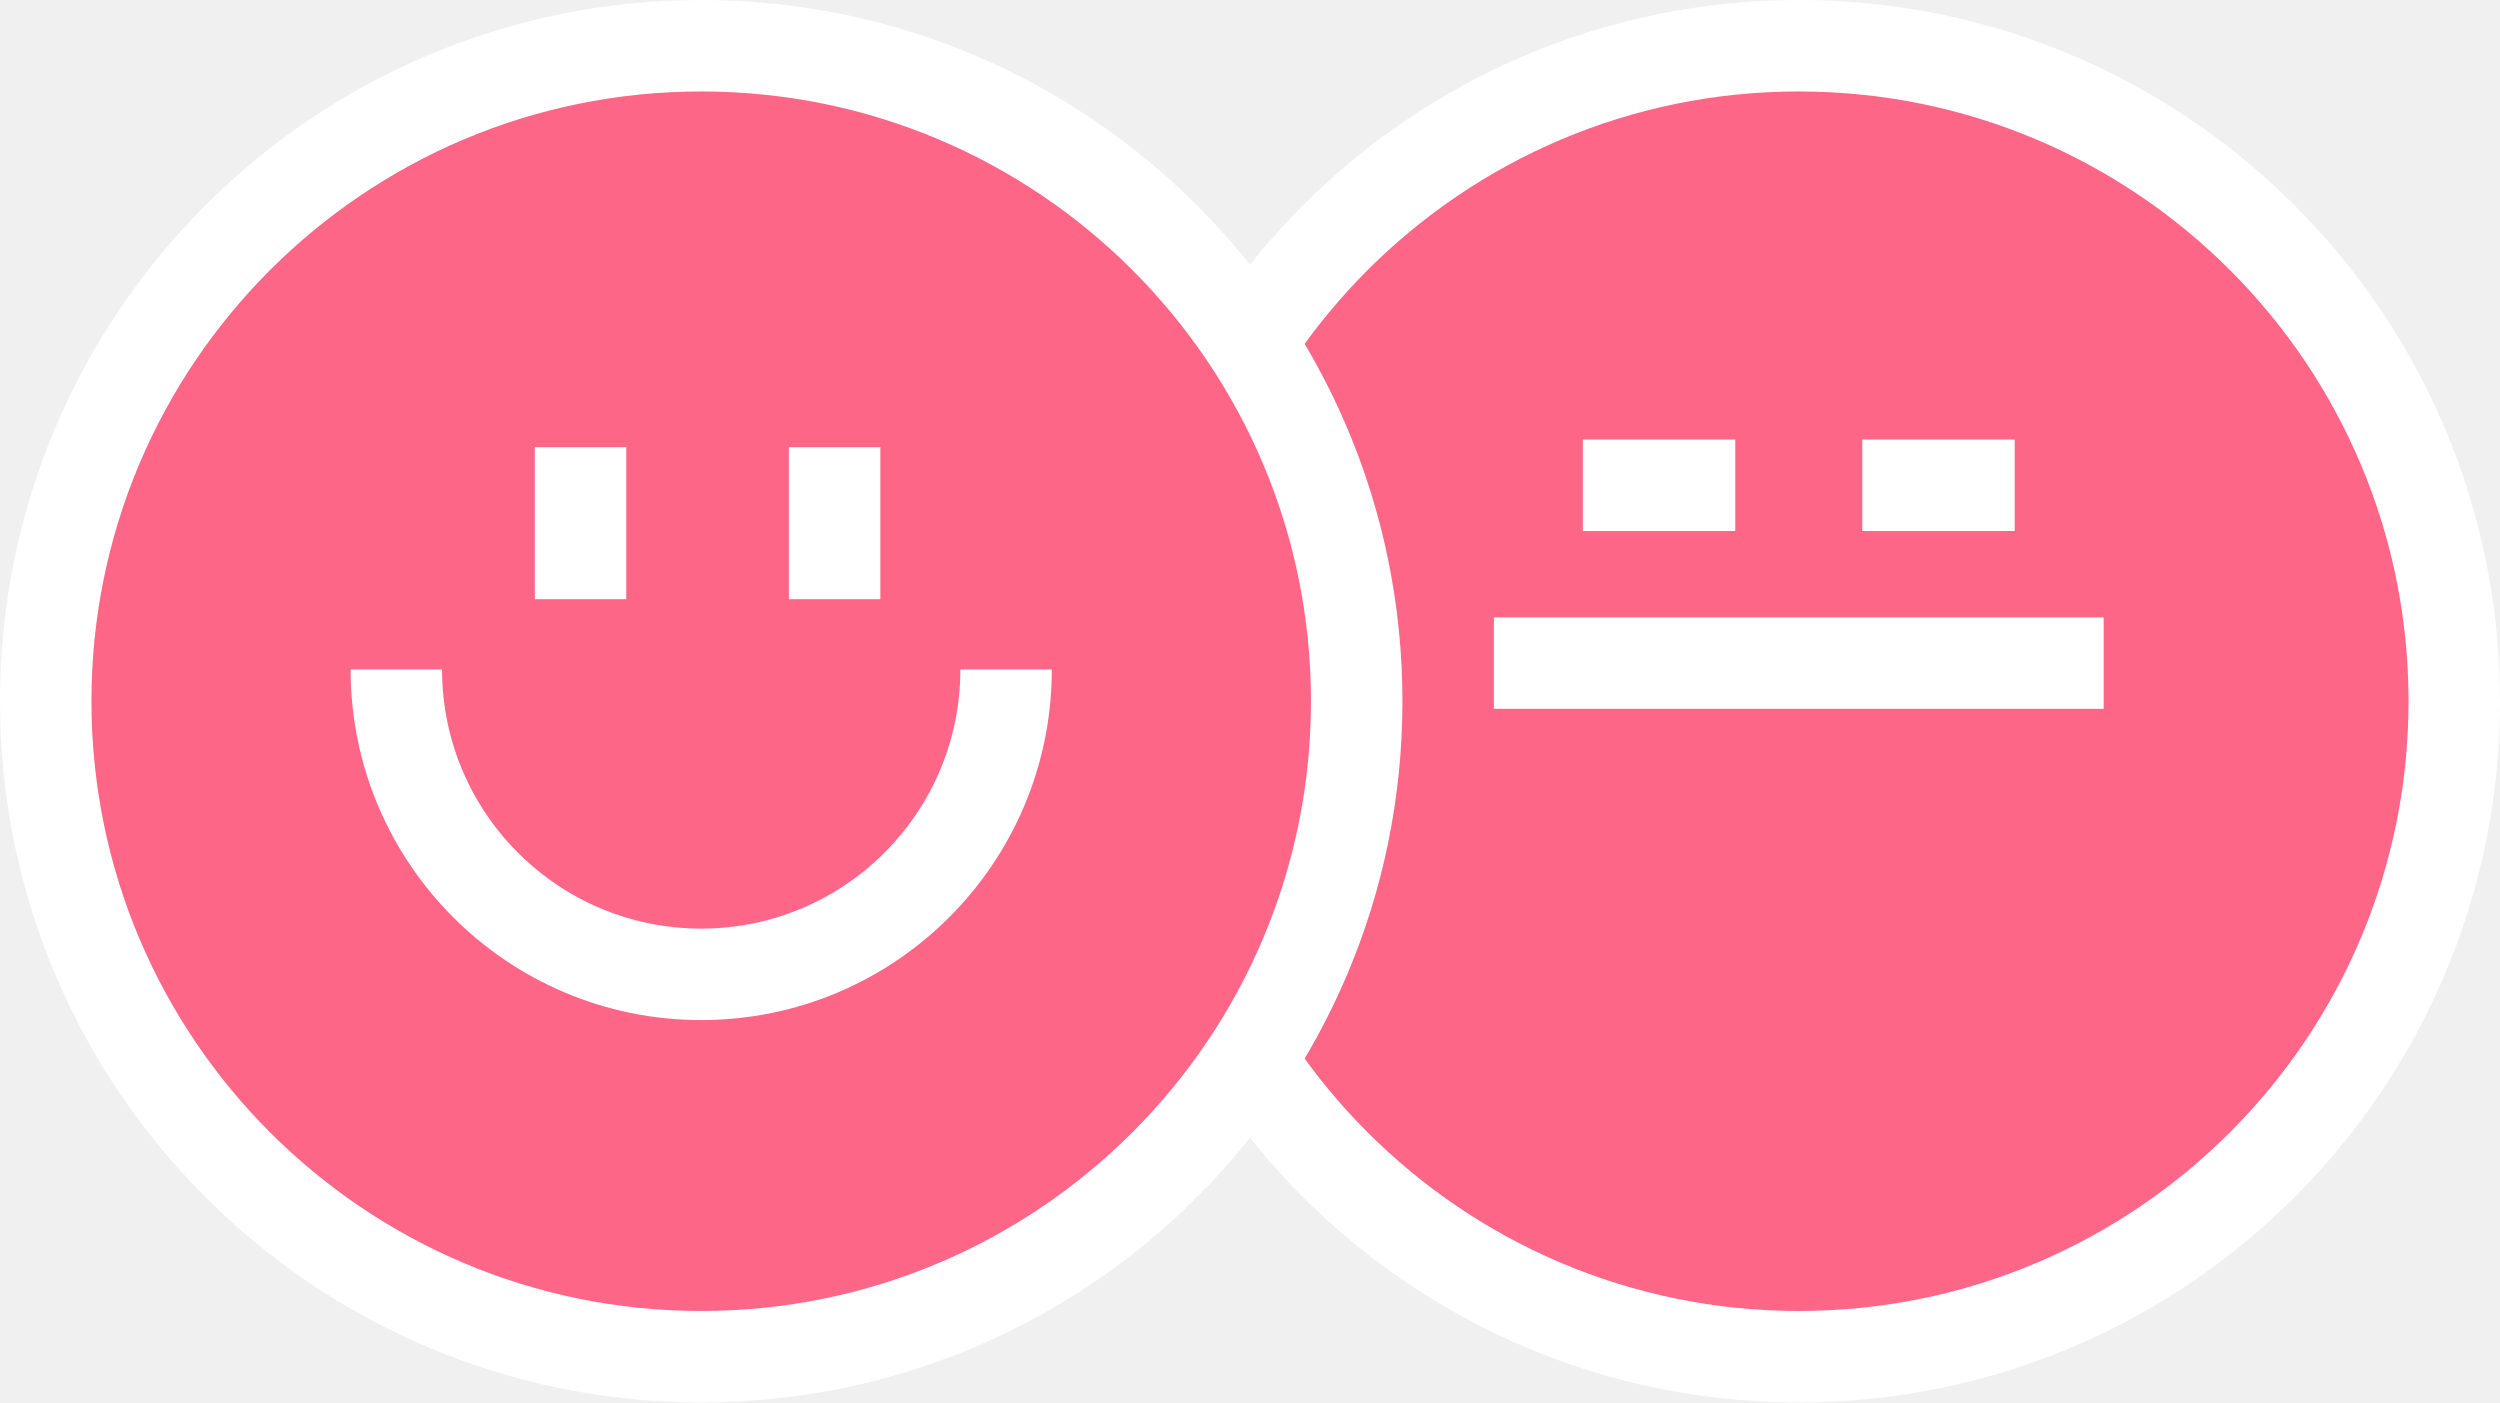
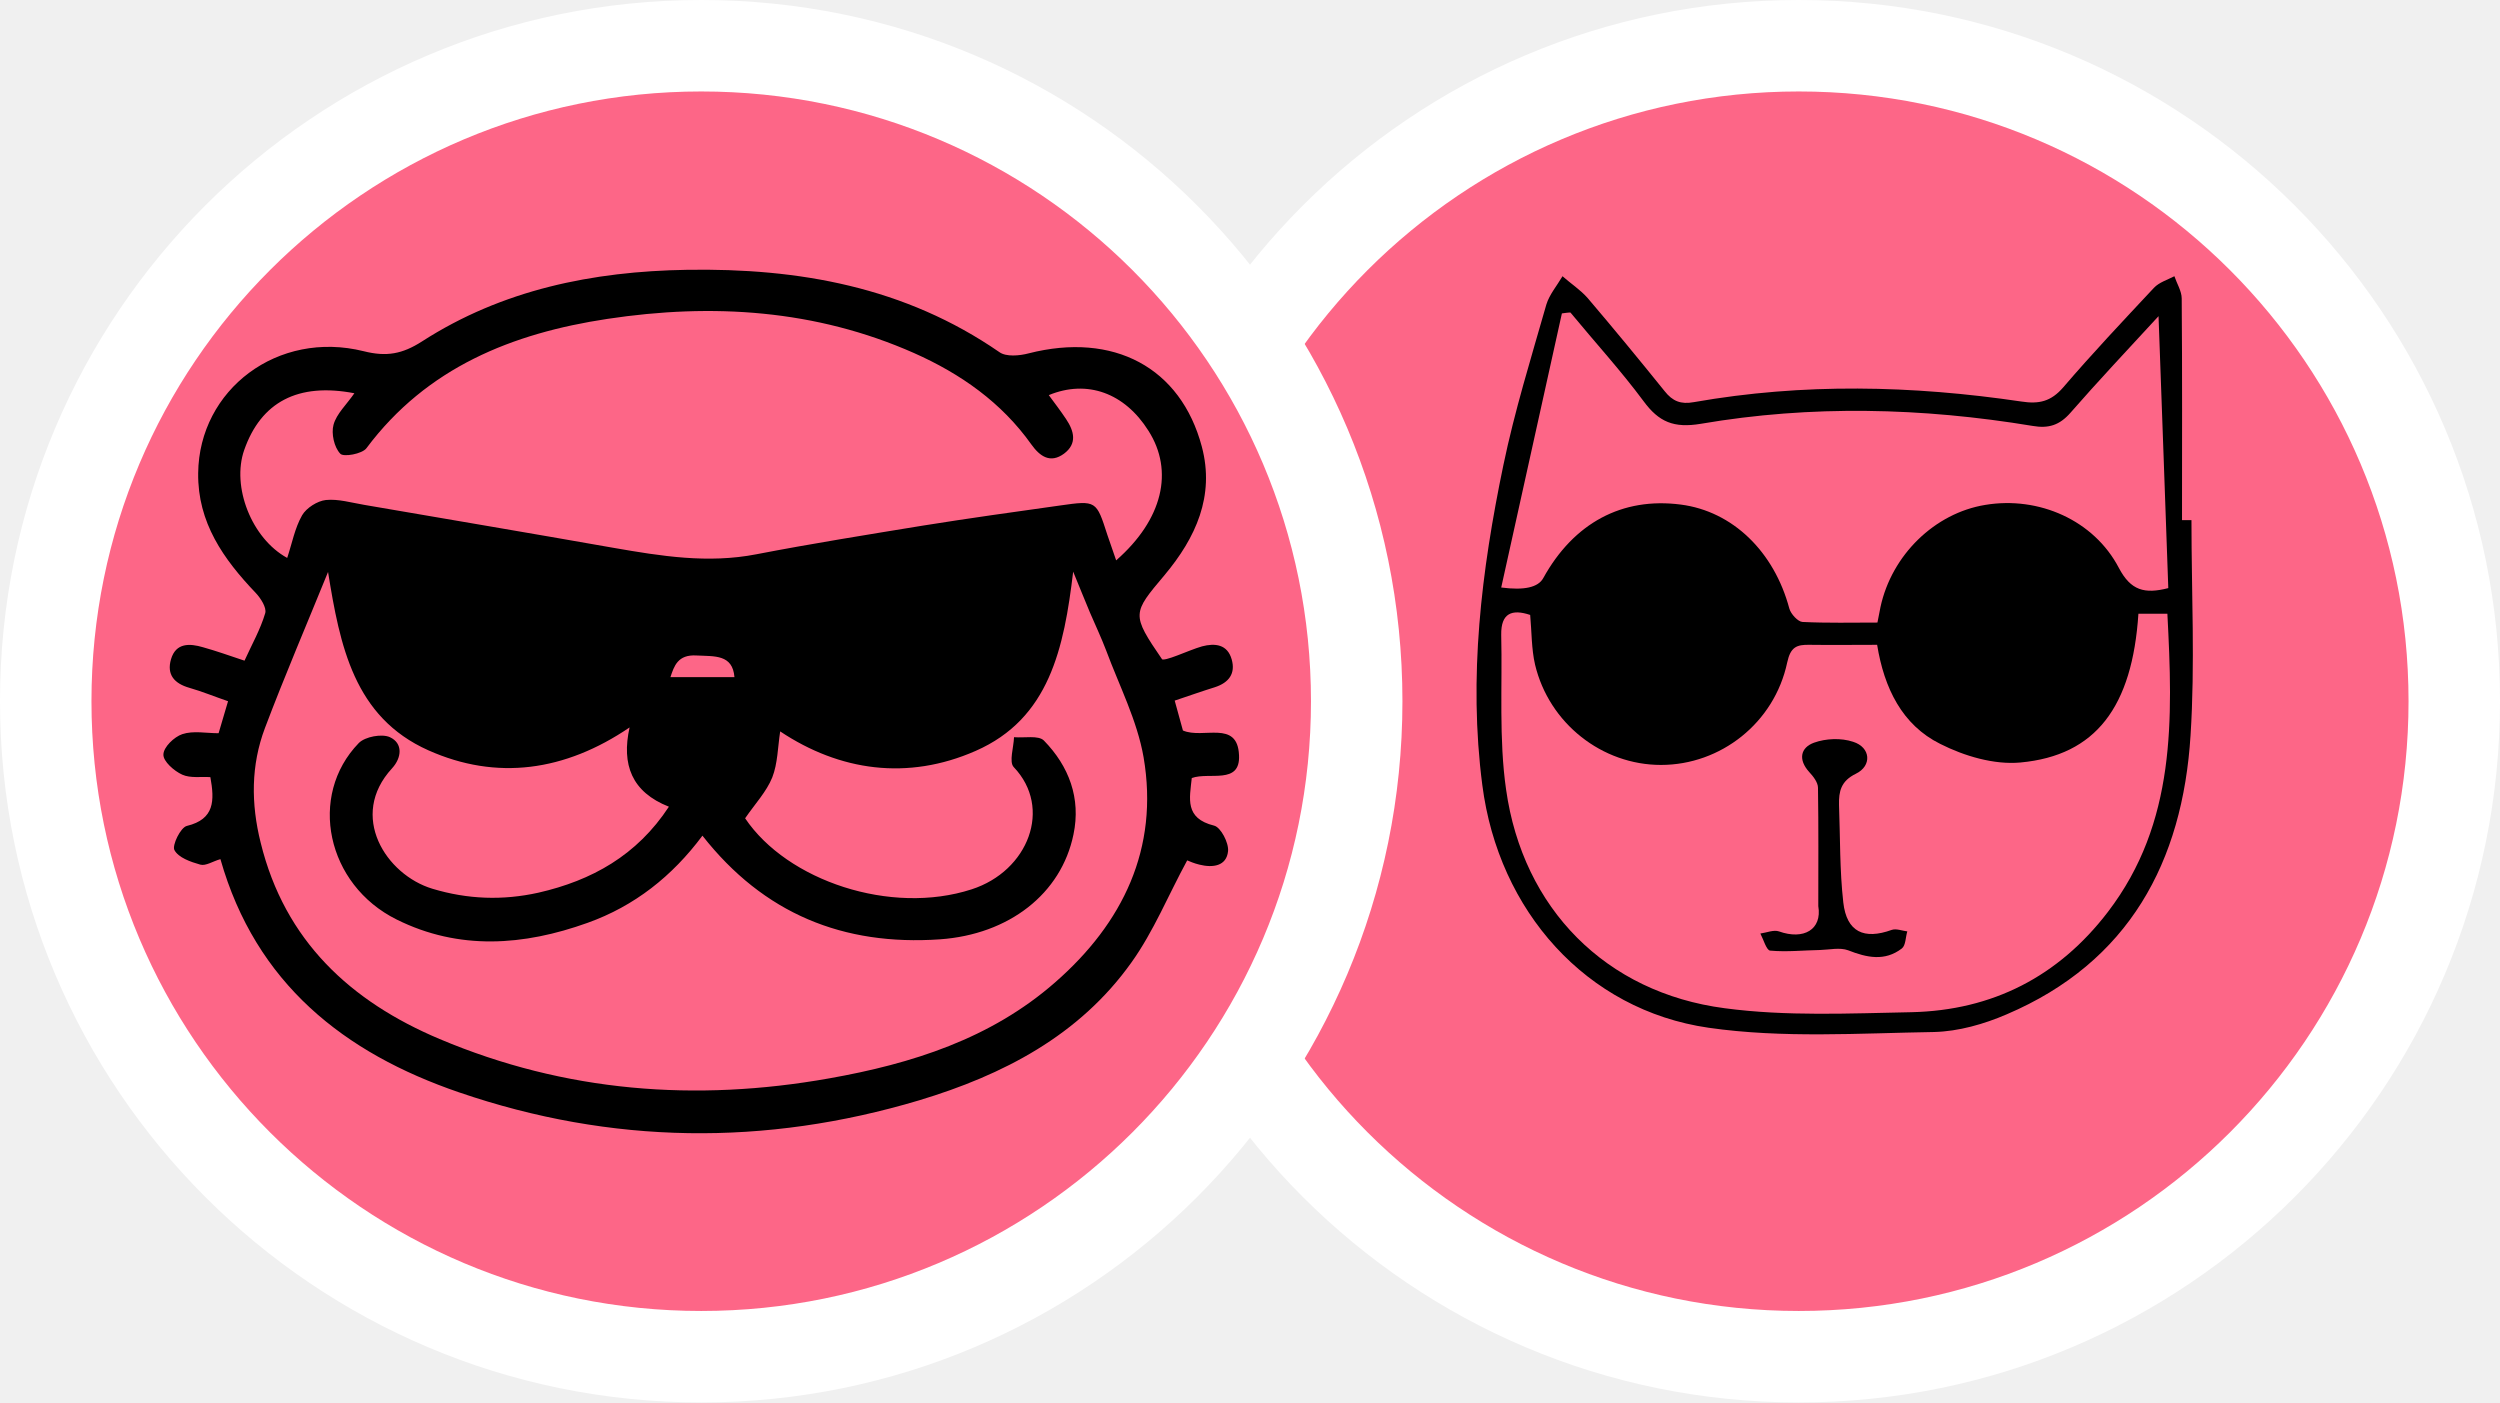
- <svg xmlns="http://www.w3.org/2000/svg" width="82px" height="46px" viewBox="0 0 82 46" version="1.1">
-   <g id="Designs" stroke="none" stroke-width="1" fill="none" fill-rule="evenodd">
+ <svg xmlns="http://www.w3.org/2000/svg" id="Capa_1" data-name="Capa 1" viewBox="0 0 82 46">
+   <defs>
+     <style>
+       .cls-1 {
+         fill: #000;
+       }
+ 
+       .cls-1, .cls-2, .cls-3 {
+         stroke-width: 0px;
+       }
+ 
+       .cls-2 {
+         fill: #fff;
+       }
+ 
+       .cls-3 {
+         fill: #fd6687;
+       }
+     </style>
+   </defs>
+   <g id="Designs">
    <g id="player-vs-cpu">
-       <circle id="Oval-Copy-20" fill="#FFFFFF" cx="59" cy="23" r="23" />
-       <g id="Group-2" transform="translate(39, 3)">
-         <circle id="Oval-Copy-11" fill="#FD6687" cx="20" cy="20" r="20" />
-         <g id="Group-8" transform="translate(10, 12.5)" stroke="#FFFFFF" stroke-width="3">
-           <g id="Group-10">
-             <line x1="12.083" y1="0.417" x2="17.083" y2="0.417" id="Path-Copy" />
-             <line x1="2.917" y1="0.417" x2="7.917" y2="0.417" id="Path-Copy-2" />
-             <line x1="0" y1="6.25" x2="20" y2="6.25" id="Path-2" />
-           </g>
-         </g>
+       <circle id="Oval-Copy-20" class="cls-2" cx="59" cy="23" r="23" />
+       <g id="Group-2">
+         <circle id="Oval-Copy-11" class="cls-3" cx="59" cy="23" r="20" />
      </g>
-       <circle id="Oval-Copy-19" fill="#FFFFFF" cx="23" cy="23" r="23" />
-       <g id="Group" transform="translate(3, 3)">
-         <circle id="Oval-Copy-11" fill="#FD6687" cx="20" cy="20" r="20" />
-         <g id="Group-8" transform="translate(10, 11.66667)" stroke="#FFFFFF" stroke-width="3">
-           <path d="M5,22.292 C10.523,22.292 15,17.815 15,12.292 C15,6.769 10.523,2.292 5,2.292" id="Oval-Copy-11" transform="translate(10, 12.29167) rotate(90) translate(-10, -12.29167) " />
-           <g id="Group-7" transform="translate(5.625, 0)">
-             <line x1="0.417" y1="0" x2="0.417" y2="4.987" id="Path" />
-             <line x1="8.75" y1="0" x2="8.75" y2="4.987" id="Path-Copy" />
-           </g>
-         </g>
+       <circle id="Oval-Copy-19" class="cls-2" cx="23" cy="23" r="23" />
+       <g id="Group">
+         <circle id="Oval-Copy-11-2" data-name="Oval-Copy-11" class="cls-3" cx="23" cy="23" r="20" />
      </g>
    </g>
  </g>
+   <path class="cls-1" d="M38.09,21.61c.08.12.88-.28,1.34-.41.42-.11.83-.07.97.43.13.46-.09.76-.55.91-.42.13-.84.28-1.32.44.1.37.19.69.27.98.66.29,1.79-.36,1.84.81.05.98-.98.54-1.55.75-.07.67-.24,1.32.73,1.56.22.05.49.57.46.84-.05.49-.5.55-.94.44-.17-.04-.33-.11-.4-.14-.62,1.14-1.1,2.33-1.83,3.35-1.71,2.4-4.21,3.69-6.96,4.52-5.05,1.51-10.1,1.45-15.09-.26-3.77-1.29-6.67-3.57-7.83-7.65-.25.07-.48.23-.66.18-.32-.09-.72-.23-.85-.48-.08-.15.2-.74.41-.79.91-.22.91-.83.77-1.6-.3-.02-.65.04-.92-.08-.27-.12-.63-.44-.62-.66,0-.24.35-.58.62-.67.36-.12.78-.03,1.19-.03.11-.37.2-.67.31-1.05-.44-.15-.85-.32-1.27-.44-.49-.14-.75-.43-.6-.94.16-.54.61-.52,1.05-.39.43.12.85.27,1.36.44.24-.53.52-1.02.68-1.56.05-.18-.15-.49-.31-.66-1.06-1.11-1.91-2.31-1.89-3.93.03-2.75,2.62-4.7,5.43-4,.75.19,1.27.09,1.91-.32,2.64-1.7,5.6-2.3,8.69-2.35,3.67-.06,7.15.56,10.25,2.7.22.16.66.12.96.04,2.78-.71,4.99.46,5.68,3.06.43,1.62-.2,2.99-1.22,4.21-1.06,1.26-1.1,1.28-.08,2.77ZM10.76,18.76c-.69,1.7-1.42,3.4-2.07,5.12-.46,1.22-.46,2.48-.14,3.76.79,3.22,2.95,5.21,5.87,6.44,4.12,1.74,8.4,2.07,12.78,1.29,2.71-.48,5.3-1.3,7.41-3.15,2.22-1.94,3.41-4.39,2.9-7.38-.21-1.21-.8-2.35-1.23-3.51-.16-.42-.35-.82-.53-1.24-.17-.4-.33-.81-.55-1.34-.3,2.51-.78,4.82-3.2,5.88-2.23.98-4.46.66-6.41-.64-.08.52-.08,1.05-.26,1.51-.19.47-.56.86-.89,1.34,1.38,2.05,4.78,3.19,7.43,2.33,1.86-.6,2.66-2.67,1.38-4.01-.16-.17,0-.65.01-.98.34.03.8-.07.98.11.82.84,1.22,1.89.97,3.08-.4,1.95-2.12,3.28-4.38,3.44-3.17.22-5.78-.84-7.79-3.4-.99,1.33-2.23,2.31-3.77,2.86-2.09.75-4.21.91-6.26-.11-2.3-1.14-2.92-4.06-1.24-5.79.21-.21.76-.31,1.02-.19.43.2.39.67.07,1.02-1.44,1.56-.2,3.49,1.32,3.95,1.16.35,2.31.39,3.48.13,1.75-.4,3.23-1.22,4.28-2.82-1.22-.48-1.56-1.38-1.29-2.6-2.12,1.44-4.36,1.75-6.6.75-2.44-1.09-2.9-3.43-3.29-5.85ZM11.63,12.9c-1.86-.36-3.07.29-3.62,1.86-.42,1.2.24,2.9,1.41,3.54.16-.48.25-.98.49-1.4.14-.24.5-.47.78-.5.41-.04.84.09,1.26.16,2.73.47,5.46.93,8.18,1.41,1.55.27,3.09.52,4.68.21,1.81-.35,3.63-.64,5.46-.94,1.5-.24,3-.45,4.5-.66,1.19-.17,1.19-.16,1.55.96.09.27.18.53.29.84,1.53-1.34,1.9-2.93,1.06-4.25-.78-1.24-2.01-1.69-3.27-1.17.2.27.39.52.57.79.26.39.37.8-.07,1.13-.45.33-.79.09-1.07-.3-.98-1.38-2.32-2.32-3.85-3-3.23-1.43-6.62-1.64-10.06-1.12-3.11.47-5.92,1.59-7.9,4.24-.14.19-.76.3-.86.18-.2-.21-.3-.66-.22-.95.1-.36.42-.65.69-1.04ZM21.98,22.21h2.11c-.06-.75-.65-.68-1.24-.71-.62-.04-.74.35-.86.71Z" />
+   <g>
+     <path class="cls-1" d="M71.88,17.08c0,2.35.12,4.71-.03,7.04-.26,4.15-2.02,7.44-6.03,9.15-.74.32-1.58.56-2.38.58-2.47.04-4.97.21-7.4-.14-4.01-.58-6.89-3.83-7.42-7.96-.46-3.54-.03-7.03.69-10.49.37-1.78.91-3.52,1.41-5.27.1-.33.35-.62.53-.93.27.24.58.44.82.71.86,1.01,1.7,2.03,2.53,3.06.26.33.53.44.96.36,3.58-.63,7.16-.55,10.74-.02.58.09.97,0,1.37-.46.96-1.12,1.97-2.19,2.98-3.27.17-.18.44-.26.67-.38.08.24.24.49.24.73.02,2.42.01,4.85.01,7.27.1,0,.21,0,.31,0ZM70.14,20.13c-.2,3.05-1.39,4.65-3.87,4.88-.86.08-1.84-.21-2.63-.61-1.25-.62-1.84-1.83-2.07-3.25-.77,0-1.49.01-2.21,0-.43-.01-.63.07-.74.58-.42,1.98-2.18,3.36-4.14,3.36-1.93,0-3.67-1.36-4.13-3.29-.12-.52-.11-1.08-.16-1.63-.6-.2-.96-.06-.95.65.04,1.69-.08,3.41.16,5.08.55,3.9,3.27,6.66,7.17,7.17,2.02.27,4.09.17,6.13.13,2.65-.06,4.82-1.17,6.44-3.29,2.24-2.93,2.13-6.32,1.95-9.78h-.95ZM49.24,19.27q1.13.15,1.38-.31c1-1.81,2.59-2.66,4.51-2.41,1.7.22,3.06,1.54,3.56,3.41.05.18.28.43.43.44.82.04,1.63.02,2.46.02.04-.22.07-.37.1-.51.37-1.71,1.78-3.08,3.44-3.35,1.75-.29,3.56.5,4.38,2.07.39.74.84.86,1.62.66-.1-2.91-.21-5.83-.32-8.92-1.05,1.14-1.99,2.14-2.89,3.17-.36.41-.72.52-1.24.43-3.62-.6-7.26-.69-10.88-.07-.89.15-1.38-.06-1.88-.74-.75-1.01-1.6-1.94-2.4-2.91-.09,0-.19.02-.28.03-.66,2.98-1.32,5.96-1.99,8.99Z" />
+     <path class="cls-1" d="M59.64,29.71c0-1.29.01-2.58-.01-3.87,0-.18-.16-.38-.29-.52-.37-.41-.28-.8.16-.96.39-.14.89-.16,1.28-.03.58.18.63.79.09,1.05-.49.24-.56.58-.55,1.02.04,1.07.02,2.14.14,3.2.11.97.68,1.23,1.59.9.15-.05.34.03.51.05-.06.19-.05.46-.18.56-.56.43-1.15.3-1.76.06-.27-.1-.61-.02-.92-.01-.55.01-1.1.07-1.64.02-.12-.01-.22-.37-.32-.56.21-.03.44-.13.61-.07.81.29,1.42-.06,1.29-.83Z" />
+   </g>
</svg>
